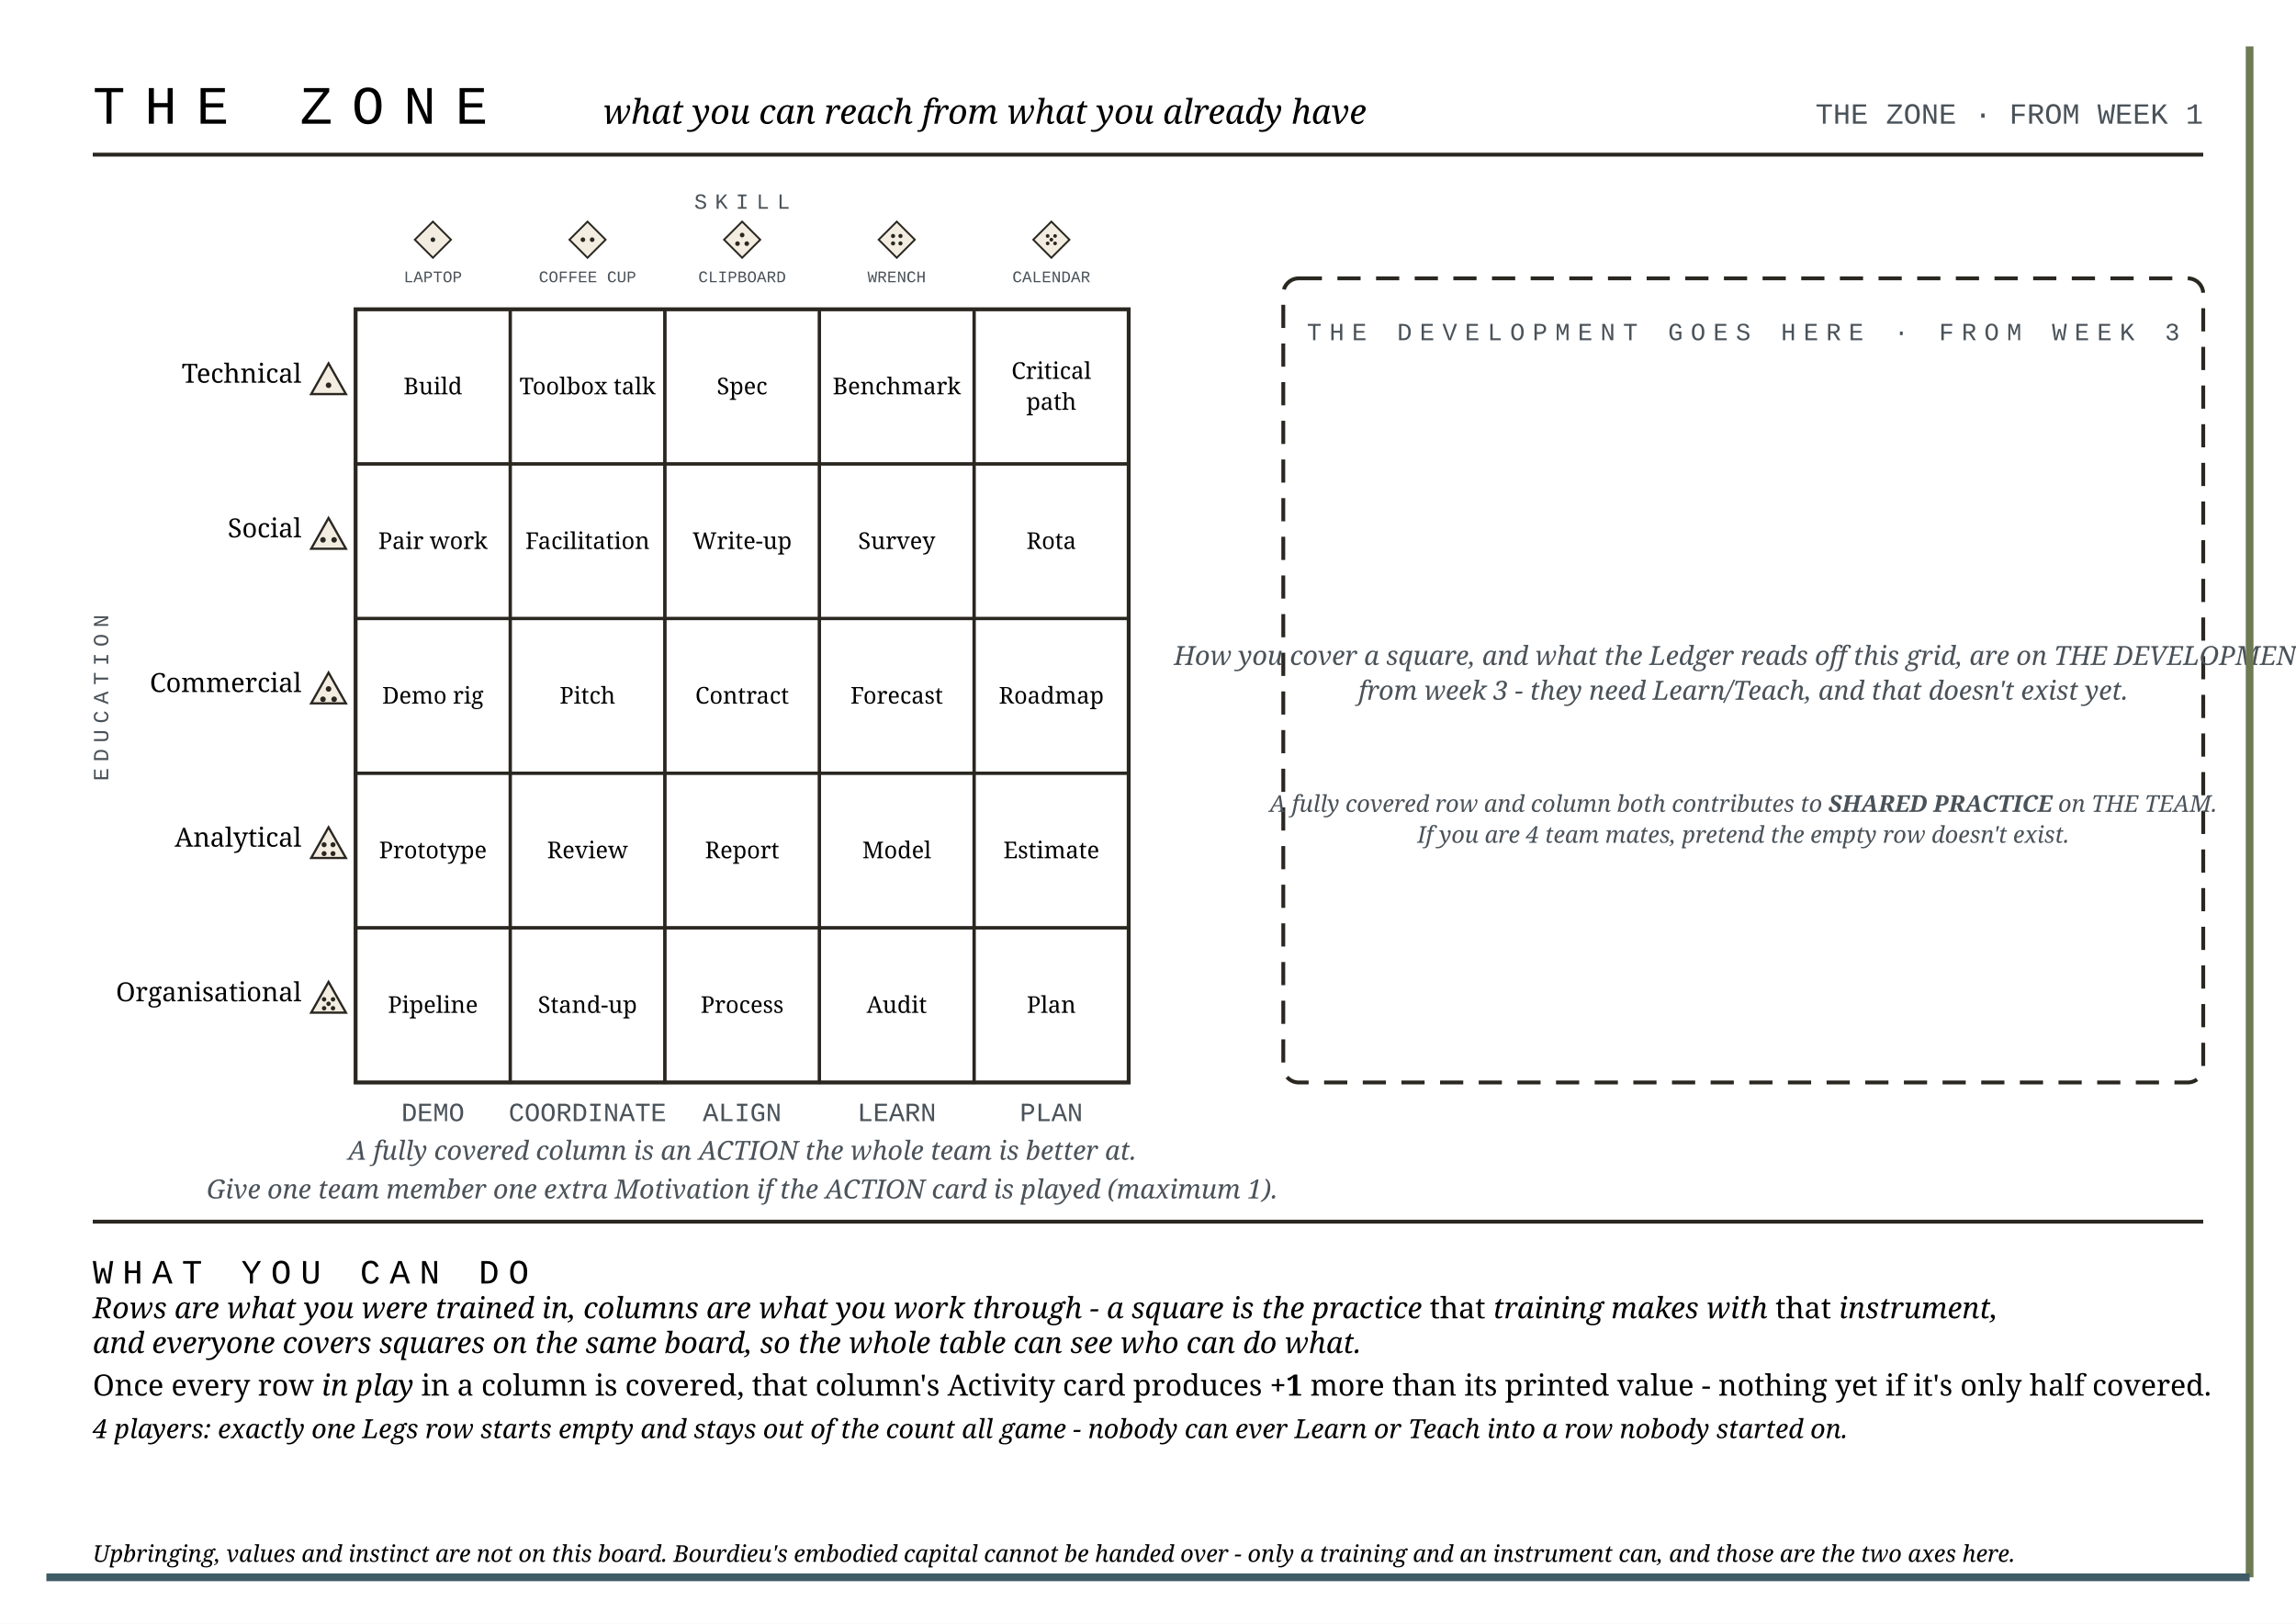
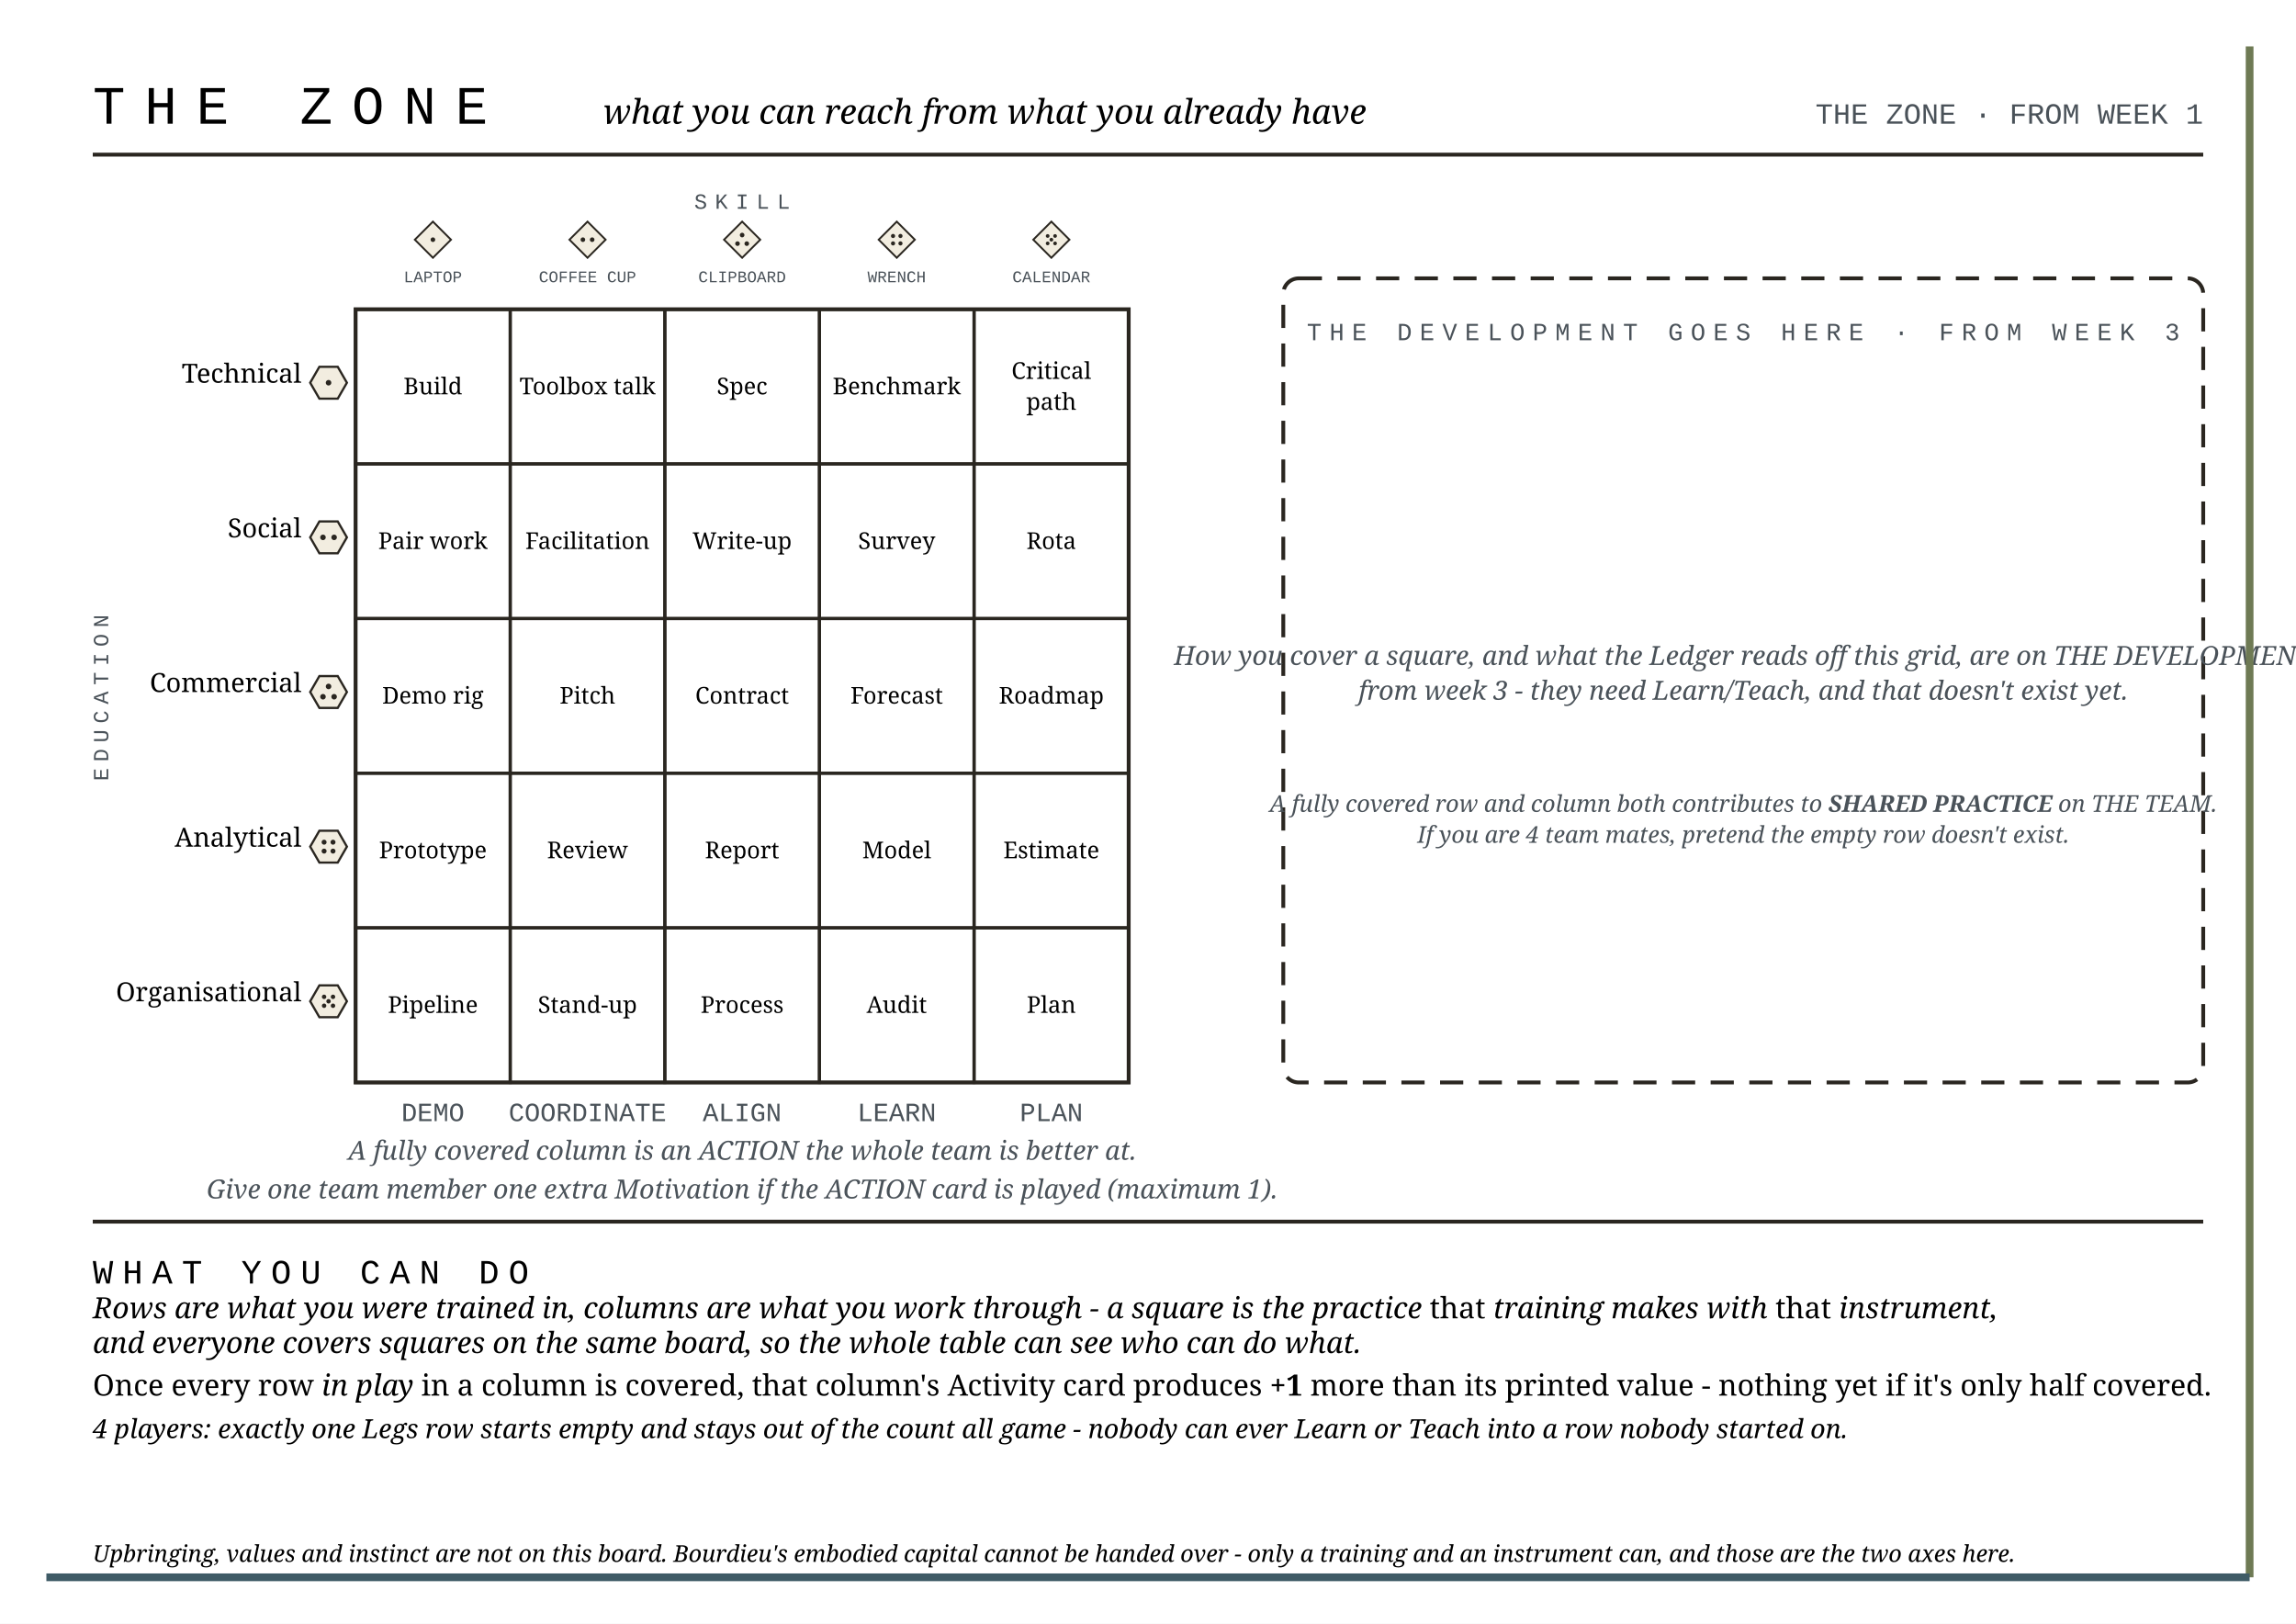
<svg xmlns="http://www.w3.org/2000/svg" width="297mm" height="210mm" viewBox="0 0 297 210">
  <style>
  .s { font-family:"EB Garamond",Garamond,Georgia,serif; fill:#000000; }
  .m { font-family:"IBM Plex Mono","Courier New",monospace; fill:#000000; }
  .r { stroke:#2A2620; stroke-width:.5; fill:none; }
  .cell { fill:none; stroke:#2A2620; stroke-width:.4; }
  .q { fill:#4A5259; }
  .ic { fill:#F2EDE0; stroke:#2A2620; stroke-width:.4; }
  .pip { fill:#2A2620; }
</style>
  <defs>
-     <g id="sh-legs">
-       <polygon points="0,-3.48 3.12,2.04 -3.12,2.04" class="ic" />
+     <g id="sh-head">
+       <polygon points="3.3,0 1.65,2.86 -1.65,2.86 -3.3,0 -1.65,-2.86 1.65,-2.86" class="ic" />
    </g>
    <g id="sh-item">
      <polygon points="0,-3.9 3.9,0 0,3.9 -3.9,0" class="ic" />
    </g>
    <g id="p1">
      <circle cx="0" cy="0" r=".5" class="pip" />
    </g>
    <g id="p2">
      <circle cx="-1" cy="0" r=".5" class="pip" />
      <circle cx="1" cy="0" r=".5" class="pip" />
    </g>
    <g id="p3">
      <circle cx="0" cy="-1" r=".5" class="pip" />
      <circle cx="-1" cy=".85" r=".5" class="pip" />
      <circle cx="1" cy=".85" r=".5" class="pip" />
    </g>
    <g id="p4">
      <circle cx="-.8" cy="-.8" r=".45" class="pip" />
      <circle cx=".8" cy="-.8" r=".45" class="pip" />
      <circle cx="-.8" cy=".8" r=".45" class="pip" />
      <circle cx=".8" cy=".8" r=".45" class="pip" />
    </g>
    <g id="p5">
      <circle cx="-.8" cy="-.8" r=".4" class="pip" />
      <circle cx=".8" cy="-.8" r=".4" class="pip" />
      <circle cx="0" cy="0" r=".4" class="pip" />
      <circle cx="-.8" cy=".8" r=".4" class="pip" />
      <circle cx=".8" cy=".8" r=".4" class="pip" />
    </g>
  </defs>
  <rect width="297" height="210" fill="#FFFFFF" />
  <text x="12" y="16" class="m" font-size="7" letter-spacing="2.5">THE ZONE</text>
  <text x="78" y="16" class="s" font-size="4.4" font-style="italic">what you can reach from what you already have</text>
  <text x="285" y="16" class="m q" font-size="3.8" text-anchor="end">THE ZONE · FROM WEEK 1</text>
  <line x1="12" y1="20" x2="285" y2="20" class="r" />
  <g transform="translate(-16,0)">
    <g class="m q" font-size="2.1" text-anchor="middle">
      <text x="72" y="36.5">LAPTOP</text>
      <text x="92" y="36.5">COFFEE CUP</text>
      <text x="112" y="36.5">CLIPBOARD</text>
      <text x="132" y="36.5">WRENCH</text>
      <text x="152" y="36.5">CALENDAR</text>
    </g>
    <text x="112" y="27" class="m q" font-size="2.8" letter-spacing="1" text-anchor="middle">SKILL</text>
    <g transform="translate(72,31) scale(.6)">
      <use href="#sh-item" />
      <use href="#p1" />
    </g>
    <g transform="translate(92,31) scale(.6)">
      <use href="#sh-item" />
      <use href="#p2" />
    </g>
    <g transform="translate(112,31) scale(.6)">
      <use href="#sh-item" />
      <use href="#p3" />
    </g>
    <g transform="translate(132,31) scale(.6)">
      <use href="#sh-item" />
      <use href="#p4" />
    </g>
    <g transform="translate(152,31) scale(.6)">
      <use href="#sh-item" />
      <use href="#p5" />
    </g>
    <g transform="translate(30,101) rotate(-90)">
      <text x="0" y="0" class="m q" font-size="2.8" letter-spacing=".8">EDUCATION</text>
    </g>
    <g transform="translate(58.5,49.5) scale(.72)">
-       <use href="#sh-legs" />
-       <g transform="translate(0,0.45)">
-         <use href="#p1" />
-       </g>
+       <use href="#sh-head" />
+       <use href="#p1" />
    </g>
    <g transform="translate(58.5,69.5) scale(.72)">
-       <use href="#sh-legs" />
-       <g transform="translate(0,0.45)">
-         <use href="#p2" />
-       </g>
+       <use href="#sh-head" />
+       <use href="#p2" />
    </g>
    <g transform="translate(58.5,89.5) scale(.72)">
-       <use href="#sh-legs" />
-       <g transform="translate(0,0.45)">
-         <use href="#p3" />
-       </g>
+       <use href="#sh-head" />
+       <use href="#p3" />
    </g>
    <g transform="translate(58.5,109.5) scale(.72)">
-       <use href="#sh-legs" />
-       <g transform="translate(0,0.45)">
-         <use href="#p4" />
-       </g>
+       <use href="#sh-head" />
+       <use href="#p4" />
    </g>
    <g transform="translate(58.5,129.5) scale(.72)">
-       <use href="#sh-legs" />
-       <g transform="translate(0,0.45)">
-         <use href="#p5" />
-       </g>
+       <use href="#sh-head" />
+       <use href="#p5" />
    </g>
    <g class="s" font-size="3.4" text-anchor="end">
      <text x="55" y="49.5">Technical</text>
      <text x="55" y="69.5">Social</text>
      <text x="55" y="89.5">Commercial</text>
      <text x="55" y="109.5">Analytical</text>
      <text x="55" y="129.5">Organisational</text>
    </g>
    <g class="cell">
      <rect x="62" y="40" width="20" height="20" />
      <rect x="82" y="40" width="20" height="20" />
      <rect x="102" y="40" width="20" height="20" />
      <rect x="122" y="40" width="20" height="20" />
      <rect x="142" y="40" width="20" height="20" />
      <rect x="62" y="60" width="20" height="20" />
      <rect x="82" y="60" width="20" height="20" />
      <rect x="102" y="60" width="20" height="20" />
      <rect x="122" y="60" width="20" height="20" />
      <rect x="142" y="60" width="20" height="20" />
      <rect x="62" y="80" width="20" height="20" />
      <rect x="82" y="80" width="20" height="20" />
      <rect x="102" y="80" width="20" height="20" />
      <rect x="122" y="80" width="20" height="20" />
      <rect x="142" y="80" width="20" height="20" />
      <rect x="62" y="100" width="20" height="20" />
      <rect x="82" y="100" width="20" height="20" />
      <rect x="102" y="100" width="20" height="20" />
      <rect x="122" y="100" width="20" height="20" />
      <rect x="142" y="100" width="20" height="20" />
      <rect x="62" y="120" width="20" height="20" />
      <rect x="82" y="120" width="20" height="20" />
      <rect x="102" y="120" width="20" height="20" />
      <rect x="122" y="120" width="20" height="20" />
      <rect x="142" y="120" width="20" height="20" />
    </g>
    <rect x="62" y="40" width="100" height="100" class="r" stroke-width=".8" />
    <g class="s" font-size="3" text-anchor="middle">
      <text x="72" y="51">Build</text>
      <text x="92" y="51">Toolbox talk</text>
      <text x="112" y="51">Spec</text>
      <text x="132" y="51">Benchmark</text>
      <text x="152" y="49">Critical</text>
      <text x="152" y="53">path</text>
      <text x="72" y="71">Pair work</text>
      <text x="92" y="71">Facilitation</text>
      <text x="112" y="71">Write-up</text>
      <text x="132" y="71">Survey</text>
      <text x="152" y="71">Rota</text>
      <text x="72" y="91">Demo rig</text>
      <text x="92" y="91">Pitch</text>
      <text x="112" y="91">Contract</text>
      <text x="132" y="91">Forecast</text>
      <text x="152" y="91">Roadmap</text>
      <text x="72" y="111">Prototype</text>
      <text x="92" y="111">Review</text>
      <text x="112" y="111">Report</text>
      <text x="132" y="111">Model</text>
      <text x="152" y="111">Estimate</text>
      <text x="72" y="131">Pipeline</text>
      <text x="92" y="131">Stand-up</text>
      <text x="112" y="131">Process</text>
      <text x="132" y="131">Audit</text>
      <text x="152" y="131">Plan</text>
    </g>
    <g class="m q" font-size="3.4" text-anchor="middle">
      <text x="72" y="145">DEMO</text>
      <text x="92" y="145">COORDINATE</text>
      <text x="112" y="145">ALIGN</text>
      <text x="132" y="145">LEARN</text>
      <text x="152" y="145">PLAN</text>
    </g>
    <text x="112" y="150" class="s q" font-size="3.4" text-anchor="middle" font-style="italic">A fully covered column is an ACTION the whole team is better at.</text>
    <text x="112" y="155" class="s q" font-size="3.4" text-anchor="middle" font-style="italic">Give one team member one extra Motivation if the ACTION card is played (maximum 1).</text>
  </g>
  <rect x="166" y="36" width="119" height="104" rx="2" class="r" stroke-dasharray="3 2" />
  <text x="225.5" y="44" class="m q" font-size="3.2" letter-spacing="1" text-anchor="middle">THE DEVELOPMENT GOES HERE · FROM WEEK 3</text>
  <text x="225.5" y="86" class="s q" font-size="3.4" font-style="italic" text-anchor="middle">How you cover a square, and what the Ledger reads off this grid, are on THE DEVELOPMENT</text>
  <text x="225.5" y="90.5" class="s q" font-size="3.4" font-style="italic" text-anchor="middle">from week 3 - they need Learn/Teach, and that doesn't exist yet.</text>
  <text x="225.5" y="105" class="s q" font-size="3" text-anchor="middle" font-style="italic">A fully covered row and column both contributes to <tspan font-weight="bold">SHARED PRACTICE</tspan> on THE TEAM.</text>
  <text x="225.5" y="109" class="s q" font-size="3" text-anchor="middle" font-style="italic">If you are 4 team mates, pretend the empty row doesn't exist.</text>
  <line x1="12" y1="158" x2="285" y2="158" class="r" />
  <text x="12" y="166" class="m" font-size="4.4" letter-spacing="1.2">WHAT YOU CAN DO</text>
  <text x="12" y="170.5" class="s" font-size="3.8" font-style="italic">Rows are what you were trained in, columns are what you work through - a square is the practice <tspan font-style="normal">that</tspan> training makes with <tspan font-style="normal">that</tspan> instrument,</text>
  <text x="12" y="175" class="s" font-size="3.8" font-style="italic">and everyone covers squares on the same board, so the whole table can see who can do what.</text>
  <text x="12" y="180.5" class="s" font-size="3.8">Once every row <tspan font-style="italic">in play</tspan> in a column is covered, that column's Activity card produces <tspan font-weight="bold">+1</tspan> more than its printed value - nothing yet if it's only half covered.</text>
  <text x="12" y="186" class="s" font-size="3.4" font-style="italic">4 players: exactly one Legs row starts empty and stays out of the count all game - nobody can ever Learn or Teach into a row nobody started on.</text>
  <text x="12" y="202" class="s" font-size="3" font-style="italic">Upbringing, values and instinct are not on this board. Bourdieu's embodied capital cannot be handed over - only a training and an instrument can, and those are the two axes here.</text>
  <line x1="291" y1="6" x2="291" y2="204" stroke="#6E7A54" stroke-width="1" />
  <line x1="6" y1="204" x2="291" y2="204" stroke="#3F5B66" stroke-width="1" />
</svg>
